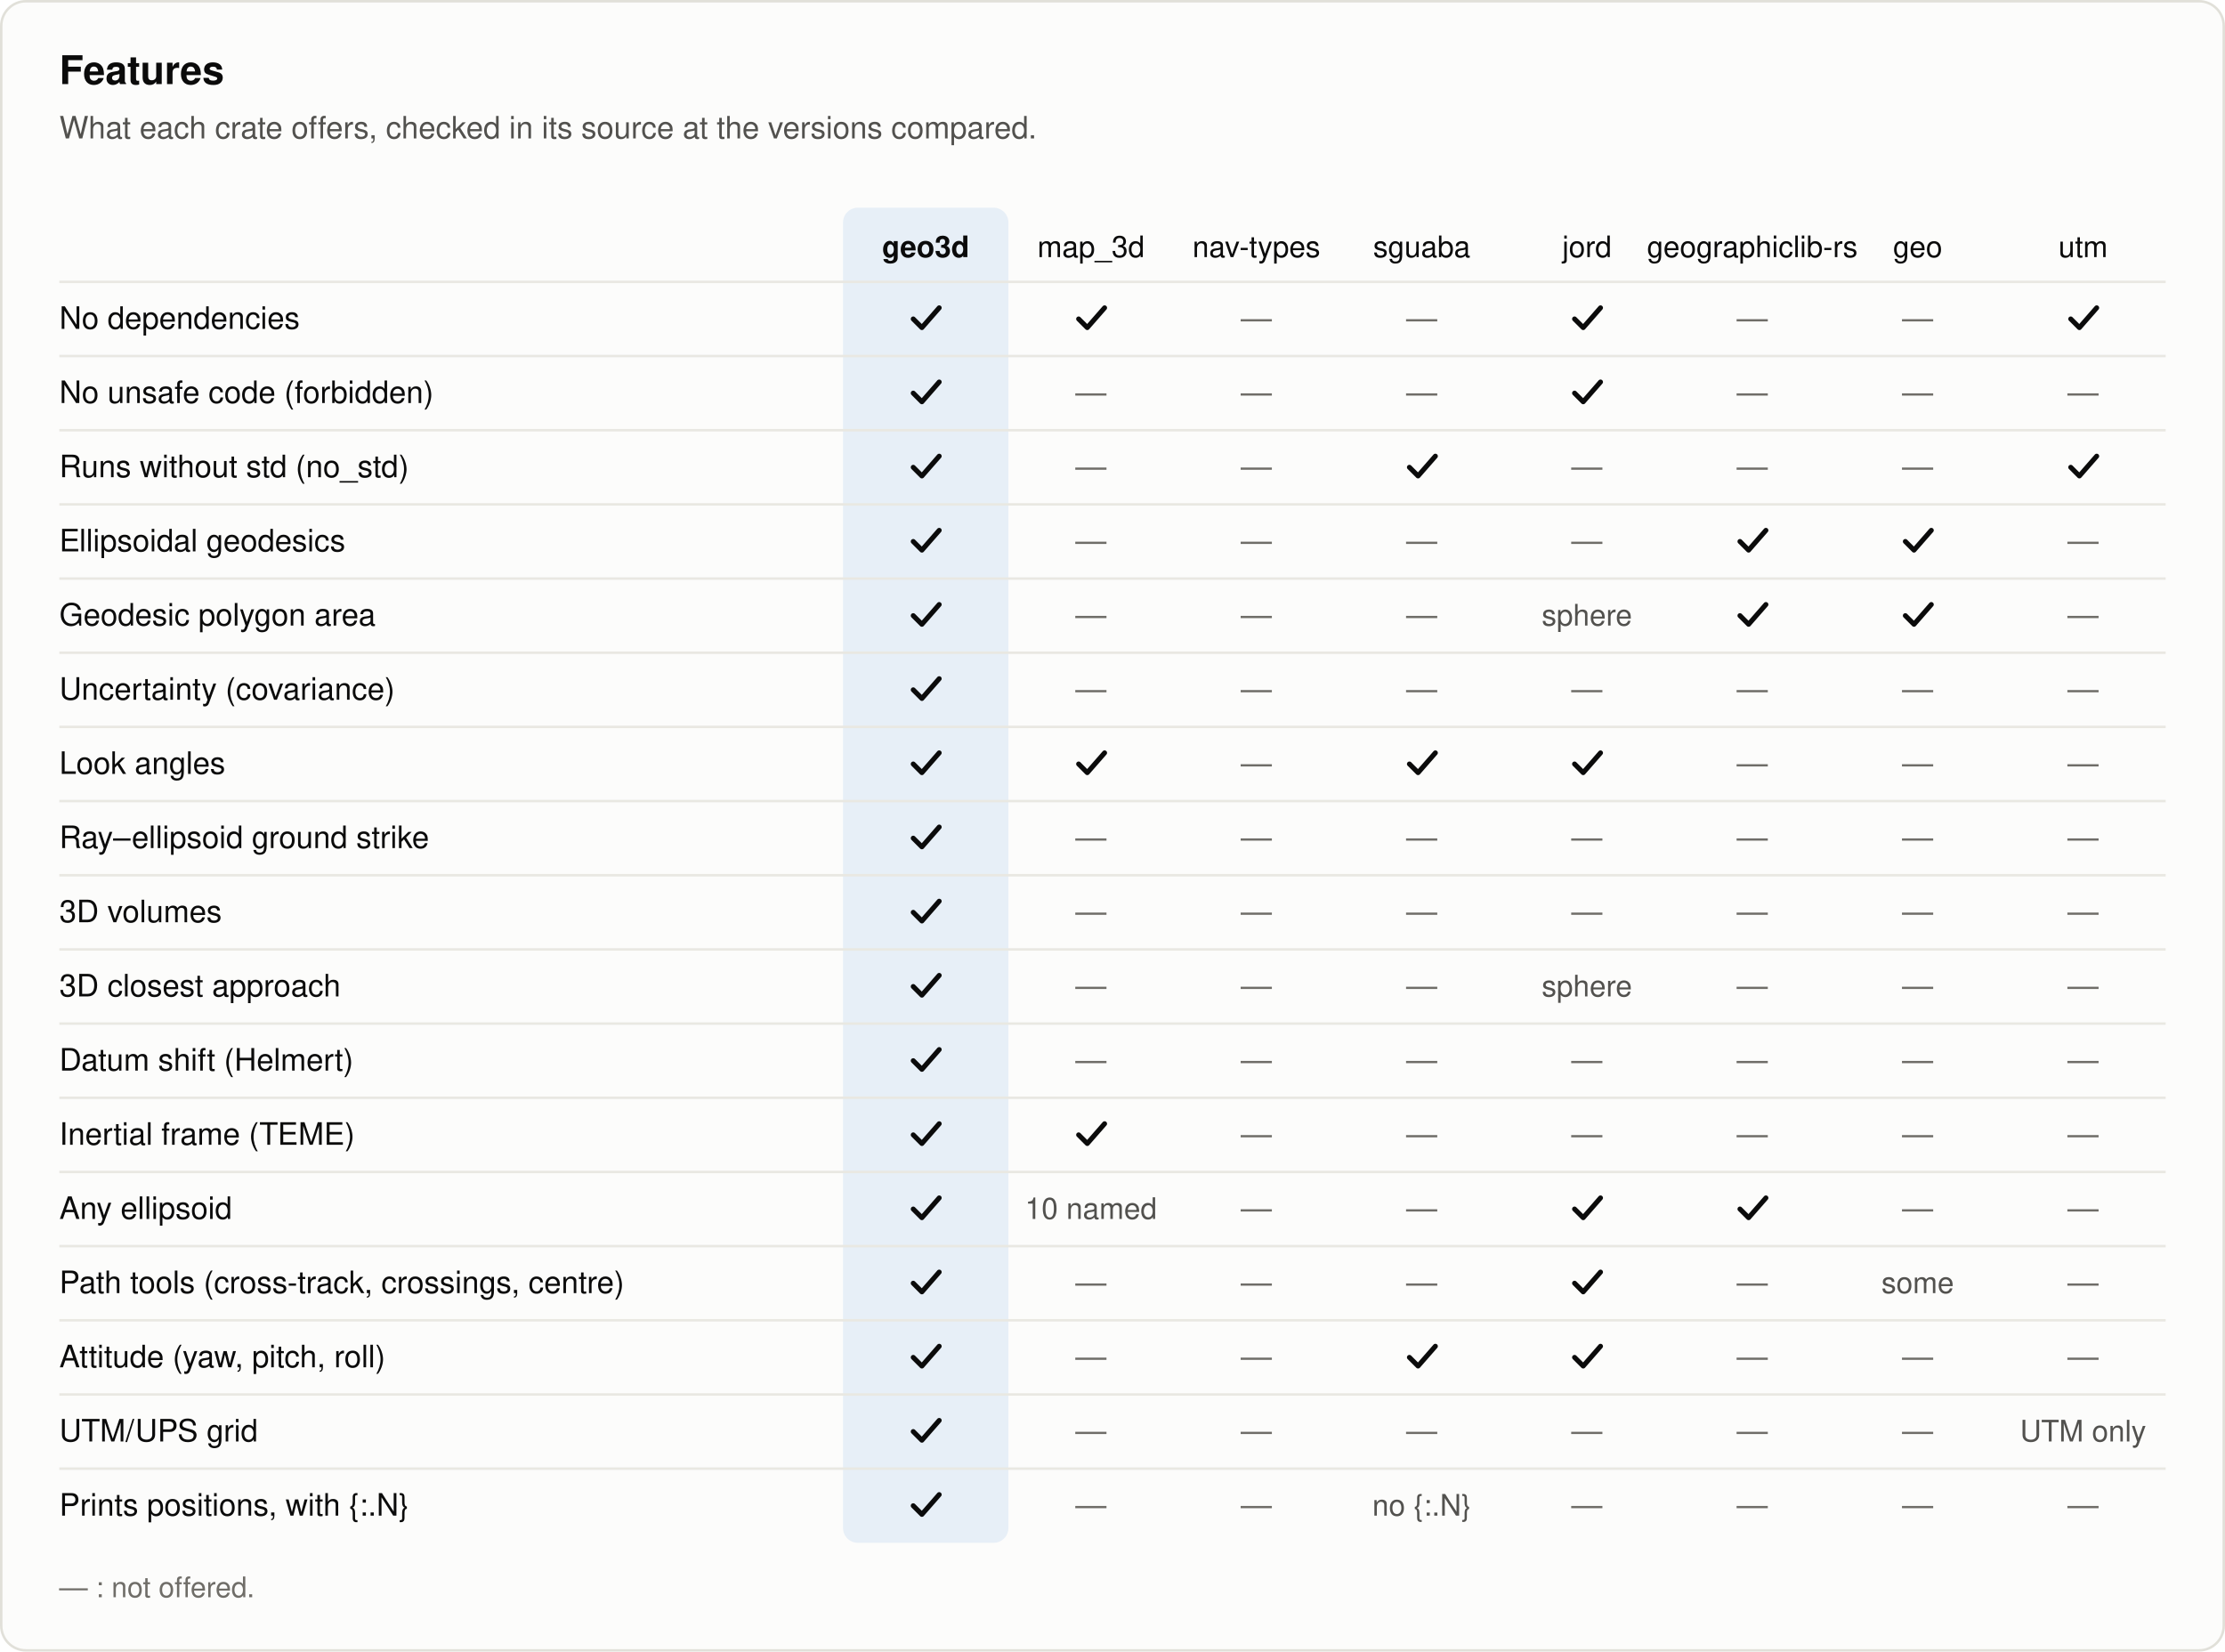
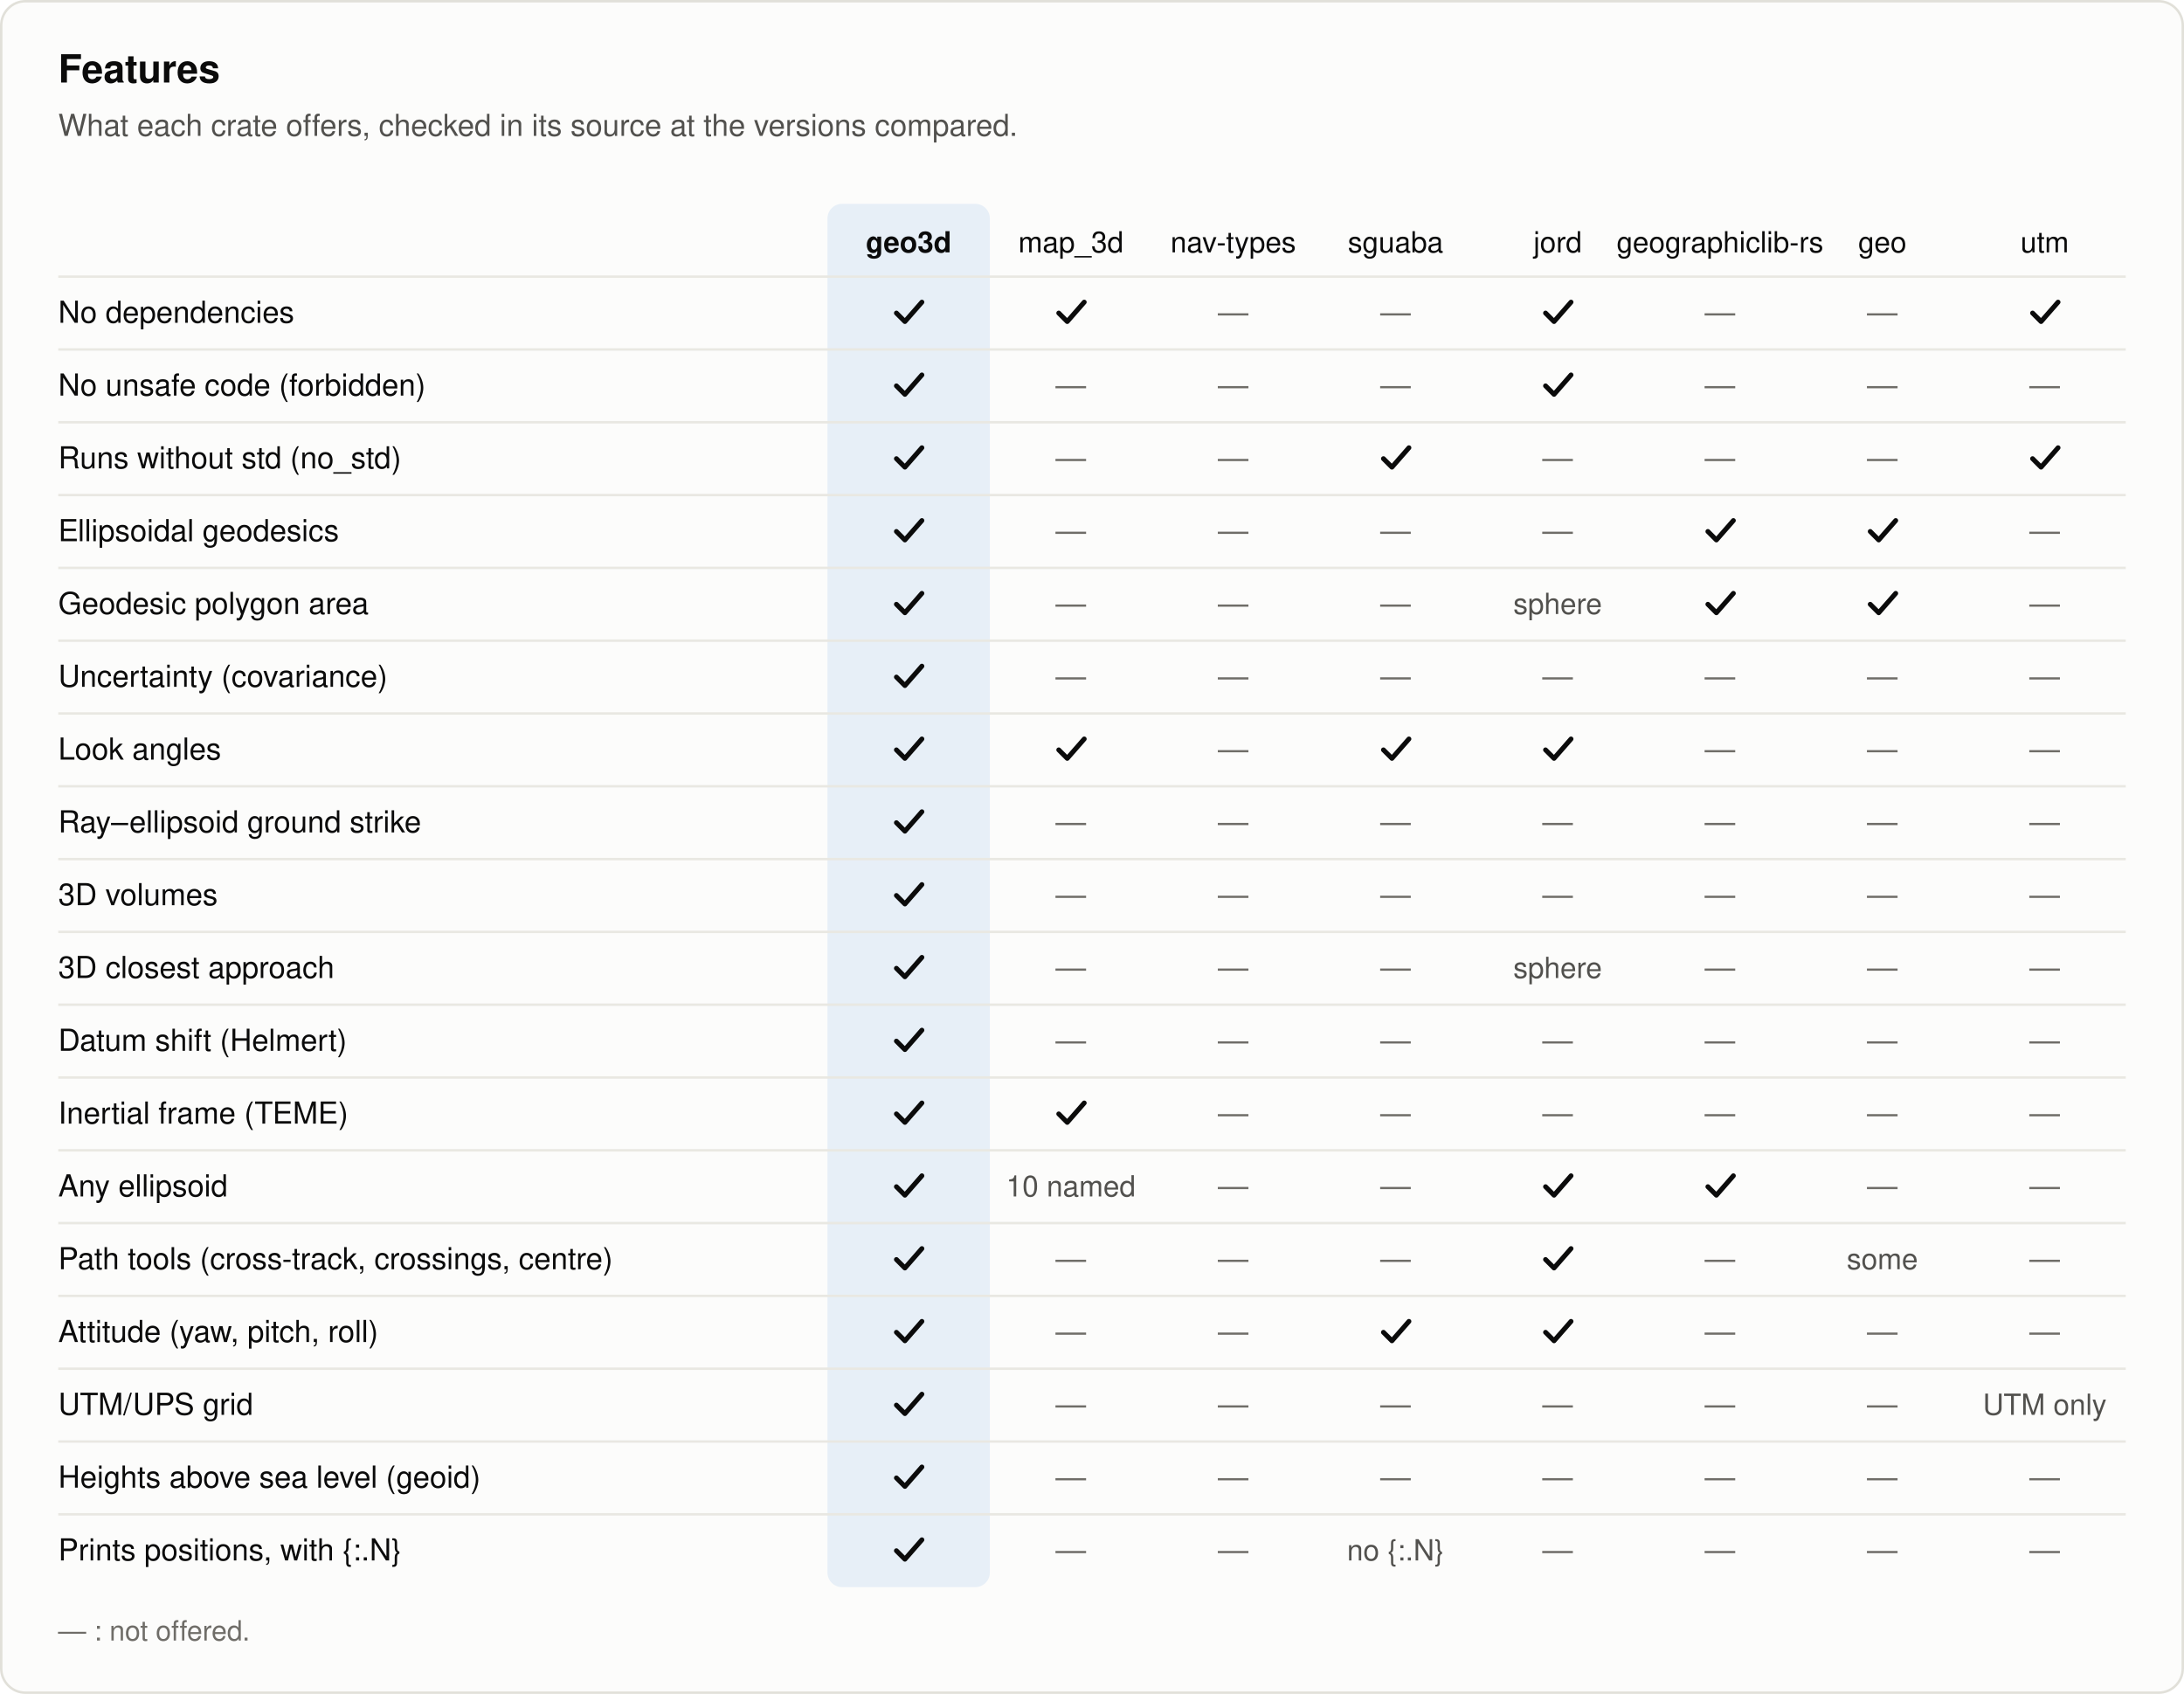
- <svg xmlns="http://www.w3.org/2000/svg" width="900" height="668" viewBox="0 0 900 668" font-family="system-ui, -apple-system, 'Segoe UI', Helvetica, Arial, sans-serif" role="img" aria-label="Feature matrix: geo3d is the only crate with ground strike, 3D volumes, closest approach, covariance and datum shifts">
-   <rect x="0.5" y="0.5" width="899" height="667" rx="10" fill="#fcfcfb" stroke="#e1e0d9" />
+ <svg xmlns="http://www.w3.org/2000/svg" width="900" height="698" viewBox="0 0 900 698" font-family="system-ui, -apple-system, 'Segoe UI', Helvetica, Arial, sans-serif" role="img" aria-label="Feature matrix: geo3d is the only crate with ground strike, 3D volumes, closest approach, covariance and datum shifts">
+   <rect x="0.5" y="0.5" width="899" height="697" rx="10" fill="#fcfcfb" stroke="#e1e0d9" />
  <text x="24.0" y="34.0" font-size="16" font-weight="600" fill="#0b0b0b" text-anchor="start">Features</text>
  <text x="24.0" y="56.0" font-size="12.5" font-weight="400" fill="#52514e" text-anchor="start">What each crate offers, checked in its source at the versions compared.</text>
-   <rect x="341.0" y="84.0" width="66.9" height="540.0" rx="6" fill="#e7eff7" />
+   <rect x="341.0" y="84.0" width="66.9" height="570.0" rx="6" fill="#e7eff7" />
  <text x="374.4" y="104.0" font-size="12" font-weight="600" fill="#0b0b0b" text-anchor="middle">geo3d</text>
  <text x="441.3" y="104.0" font-size="12" font-weight="500" fill="#0b0b0b" text-anchor="middle">map_3d</text>
  <text x="508.2" y="104.0" font-size="12" font-weight="500" fill="#0b0b0b" text-anchor="middle">nav-types</text>
  <text x="575.1" y="104.0" font-size="12" font-weight="500" fill="#0b0b0b" text-anchor="middle">sguaba</text>
  <text x="641.9" y="104.0" font-size="12" font-weight="500" fill="#0b0b0b" text-anchor="middle">jord</text>
  <text x="708.8" y="104.0" font-size="12" font-weight="500" fill="#0b0b0b" text-anchor="middle">geographiclib-rs</text>
  <text x="775.7" y="104.0" font-size="12" font-weight="500" fill="#0b0b0b" text-anchor="middle">geo</text>
  <text x="842.6" y="104.0" font-size="12" font-weight="500" fill="#0b0b0b" text-anchor="middle">utm</text>
  <line x1="24" y1="114.0" x2="876" y2="114.0" stroke="#e9e8e2" />
  <text x="24.0" y="133.0" font-size="12.5" font-weight="400" fill="#0b0b0b" text-anchor="start">No dependencies</text>
  <path d="M369.4,129.0 L372.9,132.5 L379.9,124.5" stroke="#0b0b0b" stroke-width="2" fill="none" stroke-linecap="round" stroke-linejoin="round" />
  <path d="M436.3,129.0 L439.8,132.5 L446.8,124.5" stroke="#0b0b0b" stroke-width="2" fill="none" stroke-linecap="round" stroke-linejoin="round" />
  <text x="508.2" y="133.0" font-size="12.5" font-weight="400" fill="#6f6d68" text-anchor="middle">—</text>
  <text x="575.1" y="133.0" font-size="12.5" font-weight="400" fill="#6f6d68" text-anchor="middle">—</text>
  <path d="M636.9,129.0 L640.4,132.5 L647.4,124.5" stroke="#0b0b0b" stroke-width="2" fill="none" stroke-linecap="round" stroke-linejoin="round" />
  <text x="708.8" y="133.0" font-size="12.5" font-weight="400" fill="#6f6d68" text-anchor="middle">—</text>
  <text x="775.7" y="133.0" font-size="12.5" font-weight="400" fill="#6f6d68" text-anchor="middle">—</text>
  <path d="M837.6,129.0 L841.1,132.5 L848.1,124.5" stroke="#0b0b0b" stroke-width="2" fill="none" stroke-linecap="round" stroke-linejoin="round" />
  <line x1="24" y1="144.0" x2="876" y2="144.0" stroke="#e9e8e2" />
  <text x="24.0" y="163.0" font-size="12.5" font-weight="400" fill="#0b0b0b" text-anchor="start">No unsafe code (forbidden)</text>
  <path d="M369.4,159.0 L372.9,162.5 L379.9,154.5" stroke="#0b0b0b" stroke-width="2" fill="none" stroke-linecap="round" stroke-linejoin="round" />
  <text x="441.3" y="163.0" font-size="12.5" font-weight="400" fill="#6f6d68" text-anchor="middle">—</text>
  <text x="508.2" y="163.0" font-size="12.5" font-weight="400" fill="#6f6d68" text-anchor="middle">—</text>
  <text x="575.1" y="163.0" font-size="12.5" font-weight="400" fill="#6f6d68" text-anchor="middle">—</text>
  <path d="M636.9,159.0 L640.4,162.5 L647.4,154.5" stroke="#0b0b0b" stroke-width="2" fill="none" stroke-linecap="round" stroke-linejoin="round" />
  <text x="708.8" y="163.0" font-size="12.5" font-weight="400" fill="#6f6d68" text-anchor="middle">—</text>
  <text x="775.7" y="163.0" font-size="12.5" font-weight="400" fill="#6f6d68" text-anchor="middle">—</text>
  <text x="842.6" y="163.0" font-size="12.5" font-weight="400" fill="#6f6d68" text-anchor="middle">—</text>
  <line x1="24" y1="174.0" x2="876" y2="174.0" stroke="#e9e8e2" />
  <text x="24.0" y="193.0" font-size="12.5" font-weight="400" fill="#0b0b0b" text-anchor="start">Runs without std (no_std)</text>
  <path d="M369.4,189.0 L372.9,192.5 L379.9,184.5" stroke="#0b0b0b" stroke-width="2" fill="none" stroke-linecap="round" stroke-linejoin="round" />
  <text x="441.3" y="193.0" font-size="12.5" font-weight="400" fill="#6f6d68" text-anchor="middle">—</text>
  <text x="508.2" y="193.0" font-size="12.5" font-weight="400" fill="#6f6d68" text-anchor="middle">—</text>
  <path d="M570.1,189.0 L573.6,192.5 L580.6,184.5" stroke="#0b0b0b" stroke-width="2" fill="none" stroke-linecap="round" stroke-linejoin="round" />
  <text x="641.9" y="193.0" font-size="12.5" font-weight="400" fill="#6f6d68" text-anchor="middle">—</text>
  <text x="708.8" y="193.0" font-size="12.5" font-weight="400" fill="#6f6d68" text-anchor="middle">—</text>
  <text x="775.7" y="193.0" font-size="12.5" font-weight="400" fill="#6f6d68" text-anchor="middle">—</text>
  <path d="M837.6,189.0 L841.1,192.5 L848.1,184.5" stroke="#0b0b0b" stroke-width="2" fill="none" stroke-linecap="round" stroke-linejoin="round" />
  <line x1="24" y1="204.0" x2="876" y2="204.0" stroke="#e9e8e2" />
  <text x="24.0" y="223.0" font-size="12.5" font-weight="400" fill="#0b0b0b" text-anchor="start">Ellipsoidal geodesics</text>
  <path d="M369.4,219.0 L372.9,222.5 L379.9,214.5" stroke="#0b0b0b" stroke-width="2" fill="none" stroke-linecap="round" stroke-linejoin="round" />
  <text x="441.3" y="223.0" font-size="12.5" font-weight="400" fill="#6f6d68" text-anchor="middle">—</text>
  <text x="508.2" y="223.0" font-size="12.5" font-weight="400" fill="#6f6d68" text-anchor="middle">—</text>
  <text x="575.1" y="223.0" font-size="12.5" font-weight="400" fill="#6f6d68" text-anchor="middle">—</text>
  <text x="641.9" y="223.0" font-size="12.5" font-weight="400" fill="#6f6d68" text-anchor="middle">—</text>
  <path d="M703.8,219.0 L707.3,222.5 L714.3,214.5" stroke="#0b0b0b" stroke-width="2" fill="none" stroke-linecap="round" stroke-linejoin="round" />
  <path d="M770.7,219.0 L774.2,222.5 L781.2,214.5" stroke="#0b0b0b" stroke-width="2" fill="none" stroke-linecap="round" stroke-linejoin="round" />
  <text x="842.6" y="223.0" font-size="12.5" font-weight="400" fill="#6f6d68" text-anchor="middle">—</text>
  <line x1="24" y1="234.0" x2="876" y2="234.0" stroke="#e9e8e2" />
  <text x="24.0" y="253.0" font-size="12.5" font-weight="400" fill="#0b0b0b" text-anchor="start">Geodesic polygon area</text>
  <path d="M369.4,249.0 L372.9,252.5 L379.9,244.5" stroke="#0b0b0b" stroke-width="2" fill="none" stroke-linecap="round" stroke-linejoin="round" />
  <text x="441.3" y="253.0" font-size="12.5" font-weight="400" fill="#6f6d68" text-anchor="middle">—</text>
  <text x="508.2" y="253.0" font-size="12.5" font-weight="400" fill="#6f6d68" text-anchor="middle">—</text>
  <text x="575.1" y="253.0" font-size="12.5" font-weight="400" fill="#6f6d68" text-anchor="middle">—</text>
  <text x="641.9" y="253.0" font-size="12" font-weight="500" fill="#52514e" text-anchor="middle">sphere</text>
  <path d="M703.8,249.0 L707.3,252.5 L714.3,244.5" stroke="#0b0b0b" stroke-width="2" fill="none" stroke-linecap="round" stroke-linejoin="round" />
  <path d="M770.7,249.0 L774.2,252.5 L781.2,244.5" stroke="#0b0b0b" stroke-width="2" fill="none" stroke-linecap="round" stroke-linejoin="round" />
  <text x="842.6" y="253.0" font-size="12.5" font-weight="400" fill="#6f6d68" text-anchor="middle">—</text>
  <line x1="24" y1="264.0" x2="876" y2="264.0" stroke="#e9e8e2" />
  <text x="24.0" y="283.0" font-size="12.5" font-weight="400" fill="#0b0b0b" text-anchor="start">Uncertainty (covariance)</text>
  <path d="M369.4,279.0 L372.9,282.5 L379.9,274.5" stroke="#0b0b0b" stroke-width="2" fill="none" stroke-linecap="round" stroke-linejoin="round" />
  <text x="441.3" y="283.0" font-size="12.5" font-weight="400" fill="#6f6d68" text-anchor="middle">—</text>
  <text x="508.2" y="283.0" font-size="12.5" font-weight="400" fill="#6f6d68" text-anchor="middle">—</text>
  <text x="575.1" y="283.0" font-size="12.5" font-weight="400" fill="#6f6d68" text-anchor="middle">—</text>
  <text x="641.9" y="283.0" font-size="12.5" font-weight="400" fill="#6f6d68" text-anchor="middle">—</text>
  <text x="708.8" y="283.0" font-size="12.5" font-weight="400" fill="#6f6d68" text-anchor="middle">—</text>
  <text x="775.7" y="283.0" font-size="12.5" font-weight="400" fill="#6f6d68" text-anchor="middle">—</text>
  <text x="842.6" y="283.0" font-size="12.5" font-weight="400" fill="#6f6d68" text-anchor="middle">—</text>
  <line x1="24" y1="294.0" x2="876" y2="294.0" stroke="#e9e8e2" />
  <text x="24.0" y="313.0" font-size="12.5" font-weight="400" fill="#0b0b0b" text-anchor="start">Look angles</text>
  <path d="M369.4,309.0 L372.9,312.5 L379.9,304.5" stroke="#0b0b0b" stroke-width="2" fill="none" stroke-linecap="round" stroke-linejoin="round" />
  <path d="M436.3,309.0 L439.8,312.5 L446.8,304.5" stroke="#0b0b0b" stroke-width="2" fill="none" stroke-linecap="round" stroke-linejoin="round" />
  <text x="508.2" y="313.0" font-size="12.5" font-weight="400" fill="#6f6d68" text-anchor="middle">—</text>
  <path d="M570.1,309.0 L573.6,312.5 L580.6,304.5" stroke="#0b0b0b" stroke-width="2" fill="none" stroke-linecap="round" stroke-linejoin="round" />
  <path d="M636.9,309.0 L640.4,312.5 L647.4,304.5" stroke="#0b0b0b" stroke-width="2" fill="none" stroke-linecap="round" stroke-linejoin="round" />
  <text x="708.8" y="313.0" font-size="12.5" font-weight="400" fill="#6f6d68" text-anchor="middle">—</text>
  <text x="775.7" y="313.0" font-size="12.5" font-weight="400" fill="#6f6d68" text-anchor="middle">—</text>
  <text x="842.6" y="313.0" font-size="12.5" font-weight="400" fill="#6f6d68" text-anchor="middle">—</text>
  <line x1="24" y1="324.0" x2="876" y2="324.0" stroke="#e9e8e2" />
  <text x="24.0" y="343.0" font-size="12.5" font-weight="400" fill="#0b0b0b" text-anchor="start">Ray–ellipsoid ground strike</text>
  <path d="M369.4,339.0 L372.9,342.5 L379.9,334.5" stroke="#0b0b0b" stroke-width="2" fill="none" stroke-linecap="round" stroke-linejoin="round" />
  <text x="441.3" y="343.0" font-size="12.5" font-weight="400" fill="#6f6d68" text-anchor="middle">—</text>
  <text x="508.2" y="343.0" font-size="12.5" font-weight="400" fill="#6f6d68" text-anchor="middle">—</text>
  <text x="575.1" y="343.0" font-size="12.5" font-weight="400" fill="#6f6d68" text-anchor="middle">—</text>
  <text x="641.9" y="343.0" font-size="12.5" font-weight="400" fill="#6f6d68" text-anchor="middle">—</text>
  <text x="708.8" y="343.0" font-size="12.5" font-weight="400" fill="#6f6d68" text-anchor="middle">—</text>
  <text x="775.7" y="343.0" font-size="12.5" font-weight="400" fill="#6f6d68" text-anchor="middle">—</text>
  <text x="842.6" y="343.0" font-size="12.5" font-weight="400" fill="#6f6d68" text-anchor="middle">—</text>
  <line x1="24" y1="354.0" x2="876" y2="354.0" stroke="#e9e8e2" />
  <text x="24.0" y="373.0" font-size="12.5" font-weight="400" fill="#0b0b0b" text-anchor="start">3D volumes</text>
  <path d="M369.4,369.0 L372.9,372.5 L379.9,364.5" stroke="#0b0b0b" stroke-width="2" fill="none" stroke-linecap="round" stroke-linejoin="round" />
  <text x="441.3" y="373.0" font-size="12.5" font-weight="400" fill="#6f6d68" text-anchor="middle">—</text>
  <text x="508.2" y="373.0" font-size="12.5" font-weight="400" fill="#6f6d68" text-anchor="middle">—</text>
  <text x="575.1" y="373.0" font-size="12.5" font-weight="400" fill="#6f6d68" text-anchor="middle">—</text>
  <text x="641.9" y="373.0" font-size="12.5" font-weight="400" fill="#6f6d68" text-anchor="middle">—</text>
  <text x="708.8" y="373.0" font-size="12.5" font-weight="400" fill="#6f6d68" text-anchor="middle">—</text>
  <text x="775.7" y="373.0" font-size="12.5" font-weight="400" fill="#6f6d68" text-anchor="middle">—</text>
  <text x="842.6" y="373.0" font-size="12.5" font-weight="400" fill="#6f6d68" text-anchor="middle">—</text>
  <line x1="24" y1="384.0" x2="876" y2="384.0" stroke="#e9e8e2" />
  <text x="24.0" y="403.0" font-size="12.5" font-weight="400" fill="#0b0b0b" text-anchor="start">3D closest approach</text>
  <path d="M369.4,399.0 L372.9,402.5 L379.9,394.5" stroke="#0b0b0b" stroke-width="2" fill="none" stroke-linecap="round" stroke-linejoin="round" />
  <text x="441.3" y="403.0" font-size="12.5" font-weight="400" fill="#6f6d68" text-anchor="middle">—</text>
  <text x="508.2" y="403.0" font-size="12.5" font-weight="400" fill="#6f6d68" text-anchor="middle">—</text>
  <text x="575.1" y="403.0" font-size="12.5" font-weight="400" fill="#6f6d68" text-anchor="middle">—</text>
  <text x="641.9" y="403.0" font-size="12" font-weight="500" fill="#52514e" text-anchor="middle">sphere</text>
  <text x="708.8" y="403.0" font-size="12.5" font-weight="400" fill="#6f6d68" text-anchor="middle">—</text>
  <text x="775.7" y="403.0" font-size="12.5" font-weight="400" fill="#6f6d68" text-anchor="middle">—</text>
  <text x="842.6" y="403.0" font-size="12.5" font-weight="400" fill="#6f6d68" text-anchor="middle">—</text>
  <line x1="24" y1="414.0" x2="876" y2="414.0" stroke="#e9e8e2" />
  <text x="24.0" y="433.0" font-size="12.5" font-weight="400" fill="#0b0b0b" text-anchor="start">Datum shift (Helmert)</text>
  <path d="M369.4,429.0 L372.9,432.5 L379.9,424.5" stroke="#0b0b0b" stroke-width="2" fill="none" stroke-linecap="round" stroke-linejoin="round" />
  <text x="441.3" y="433.0" font-size="12.5" font-weight="400" fill="#6f6d68" text-anchor="middle">—</text>
  <text x="508.2" y="433.0" font-size="12.5" font-weight="400" fill="#6f6d68" text-anchor="middle">—</text>
  <text x="575.1" y="433.0" font-size="12.5" font-weight="400" fill="#6f6d68" text-anchor="middle">—</text>
  <text x="641.9" y="433.0" font-size="12.5" font-weight="400" fill="#6f6d68" text-anchor="middle">—</text>
  <text x="708.8" y="433.0" font-size="12.5" font-weight="400" fill="#6f6d68" text-anchor="middle">—</text>
  <text x="775.7" y="433.0" font-size="12.5" font-weight="400" fill="#6f6d68" text-anchor="middle">—</text>
  <text x="842.6" y="433.0" font-size="12.5" font-weight="400" fill="#6f6d68" text-anchor="middle">—</text>
  <line x1="24" y1="444.0" x2="876" y2="444.0" stroke="#e9e8e2" />
  <text x="24.0" y="463.0" font-size="12.5" font-weight="400" fill="#0b0b0b" text-anchor="start">Inertial frame (TEME)</text>
  <path d="M369.4,459.0 L372.9,462.5 L379.9,454.5" stroke="#0b0b0b" stroke-width="2" fill="none" stroke-linecap="round" stroke-linejoin="round" />
  <path d="M436.3,459.0 L439.8,462.5 L446.8,454.5" stroke="#0b0b0b" stroke-width="2" fill="none" stroke-linecap="round" stroke-linejoin="round" />
  <text x="508.2" y="463.0" font-size="12.5" font-weight="400" fill="#6f6d68" text-anchor="middle">—</text>
  <text x="575.1" y="463.0" font-size="12.5" font-weight="400" fill="#6f6d68" text-anchor="middle">—</text>
  <text x="641.9" y="463.0" font-size="12.5" font-weight="400" fill="#6f6d68" text-anchor="middle">—</text>
  <text x="708.8" y="463.0" font-size="12.5" font-weight="400" fill="#6f6d68" text-anchor="middle">—</text>
  <text x="775.7" y="463.0" font-size="12.5" font-weight="400" fill="#6f6d68" text-anchor="middle">—</text>
  <text x="842.6" y="463.0" font-size="12.5" font-weight="400" fill="#6f6d68" text-anchor="middle">—</text>
  <line x1="24" y1="474.0" x2="876" y2="474.0" stroke="#e9e8e2" />
  <text x="24.0" y="493.0" font-size="12.5" font-weight="400" fill="#0b0b0b" text-anchor="start">Any ellipsoid</text>
  <path d="M369.4,489.0 L372.9,492.5 L379.9,484.5" stroke="#0b0b0b" stroke-width="2" fill="none" stroke-linecap="round" stroke-linejoin="round" />
  <text x="441.3" y="493.0" font-size="12" font-weight="500" fill="#52514e" text-anchor="middle">10 named</text>
  <text x="508.2" y="493.0" font-size="12.5" font-weight="400" fill="#6f6d68" text-anchor="middle">—</text>
  <text x="575.1" y="493.0" font-size="12.5" font-weight="400" fill="#6f6d68" text-anchor="middle">—</text>
  <path d="M636.9,489.0 L640.4,492.5 L647.4,484.5" stroke="#0b0b0b" stroke-width="2" fill="none" stroke-linecap="round" stroke-linejoin="round" />
  <path d="M703.8,489.0 L707.3,492.5 L714.3,484.5" stroke="#0b0b0b" stroke-width="2" fill="none" stroke-linecap="round" stroke-linejoin="round" />
  <text x="775.7" y="493.0" font-size="12.5" font-weight="400" fill="#6f6d68" text-anchor="middle">—</text>
  <text x="842.6" y="493.0" font-size="12.5" font-weight="400" fill="#6f6d68" text-anchor="middle">—</text>
  <line x1="24" y1="504.0" x2="876" y2="504.0" stroke="#e9e8e2" />
  <text x="24.0" y="523.0" font-size="12.5" font-weight="400" fill="#0b0b0b" text-anchor="start">Path tools (cross-track, crossings, centre)</text>
  <path d="M369.4,519.0 L372.9,522.5 L379.9,514.5" stroke="#0b0b0b" stroke-width="2" fill="none" stroke-linecap="round" stroke-linejoin="round" />
  <text x="441.3" y="523.0" font-size="12.5" font-weight="400" fill="#6f6d68" text-anchor="middle">—</text>
  <text x="508.2" y="523.0" font-size="12.5" font-weight="400" fill="#6f6d68" text-anchor="middle">—</text>
  <text x="575.1" y="523.0" font-size="12.5" font-weight="400" fill="#6f6d68" text-anchor="middle">—</text>
  <path d="M636.9,519.0 L640.4,522.5 L647.4,514.5" stroke="#0b0b0b" stroke-width="2" fill="none" stroke-linecap="round" stroke-linejoin="round" />
  <text x="708.8" y="523.0" font-size="12.5" font-weight="400" fill="#6f6d68" text-anchor="middle">—</text>
  <text x="775.7" y="523.0" font-size="12" font-weight="500" fill="#52514e" text-anchor="middle">some</text>
  <text x="842.6" y="523.0" font-size="12.5" font-weight="400" fill="#6f6d68" text-anchor="middle">—</text>
  <line x1="24" y1="534.0" x2="876" y2="534.0" stroke="#e9e8e2" />
  <text x="24.0" y="553.0" font-size="12.5" font-weight="400" fill="#0b0b0b" text-anchor="start">Attitude (yaw, pitch, roll)</text>
  <path d="M369.4,549.0 L372.9,552.5 L379.9,544.5" stroke="#0b0b0b" stroke-width="2" fill="none" stroke-linecap="round" stroke-linejoin="round" />
  <text x="441.3" y="553.0" font-size="12.5" font-weight="400" fill="#6f6d68" text-anchor="middle">—</text>
  <text x="508.2" y="553.0" font-size="12.5" font-weight="400" fill="#6f6d68" text-anchor="middle">—</text>
  <path d="M570.1,549.0 L573.6,552.5 L580.6,544.5" stroke="#0b0b0b" stroke-width="2" fill="none" stroke-linecap="round" stroke-linejoin="round" />
  <path d="M636.9,549.0 L640.4,552.5 L647.4,544.5" stroke="#0b0b0b" stroke-width="2" fill="none" stroke-linecap="round" stroke-linejoin="round" />
  <text x="708.8" y="553.0" font-size="12.5" font-weight="400" fill="#6f6d68" text-anchor="middle">—</text>
  <text x="775.7" y="553.0" font-size="12.5" font-weight="400" fill="#6f6d68" text-anchor="middle">—</text>
  <text x="842.6" y="553.0" font-size="12.5" font-weight="400" fill="#6f6d68" text-anchor="middle">—</text>
  <line x1="24" y1="564.0" x2="876" y2="564.0" stroke="#e9e8e2" />
  <text x="24.0" y="583.0" font-size="12.5" font-weight="400" fill="#0b0b0b" text-anchor="start">UTM/UPS grid</text>
  <path d="M369.4,579.0 L372.9,582.5 L379.9,574.5" stroke="#0b0b0b" stroke-width="2" fill="none" stroke-linecap="round" stroke-linejoin="round" />
  <text x="441.3" y="583.0" font-size="12.5" font-weight="400" fill="#6f6d68" text-anchor="middle">—</text>
  <text x="508.2" y="583.0" font-size="12.5" font-weight="400" fill="#6f6d68" text-anchor="middle">—</text>
  <text x="575.1" y="583.0" font-size="12.5" font-weight="400" fill="#6f6d68" text-anchor="middle">—</text>
  <text x="641.9" y="583.0" font-size="12.5" font-weight="400" fill="#6f6d68" text-anchor="middle">—</text>
  <text x="708.8" y="583.0" font-size="12.5" font-weight="400" fill="#6f6d68" text-anchor="middle">—</text>
  <text x="775.7" y="583.0" font-size="12.5" font-weight="400" fill="#6f6d68" text-anchor="middle">—</text>
  <text x="842.6" y="583.0" font-size="12" font-weight="500" fill="#52514e" text-anchor="middle">UTM only</text>
  <line x1="24" y1="594.0" x2="876" y2="594.0" stroke="#e9e8e2" />
-   <text x="24.0" y="613.0" font-size="12.5" font-weight="400" fill="#0b0b0b" text-anchor="start">Prints positions, with {:.N}</text>
+   <text x="24.0" y="613.0" font-size="12.5" font-weight="400" fill="#0b0b0b" text-anchor="start">Heights above sea level (geoid)</text>
  <path d="M369.4,609.0 L372.9,612.5 L379.9,604.5" stroke="#0b0b0b" stroke-width="2" fill="none" stroke-linecap="round" stroke-linejoin="round" />
  <text x="441.3" y="613.0" font-size="12.5" font-weight="400" fill="#6f6d68" text-anchor="middle">—</text>
  <text x="508.2" y="613.0" font-size="12.5" font-weight="400" fill="#6f6d68" text-anchor="middle">—</text>
-   <text x="575.1" y="613.0" font-size="12" font-weight="500" fill="#52514e" text-anchor="middle">no {:.N}</text>
+   <text x="575.1" y="613.0" font-size="12.5" font-weight="400" fill="#6f6d68" text-anchor="middle">—</text>
  <text x="641.9" y="613.0" font-size="12.5" font-weight="400" fill="#6f6d68" text-anchor="middle">—</text>
  <text x="708.8" y="613.0" font-size="12.5" font-weight="400" fill="#6f6d68" text-anchor="middle">—</text>
  <text x="775.7" y="613.0" font-size="12.5" font-weight="400" fill="#6f6d68" text-anchor="middle">—</text>
  <text x="842.6" y="613.0" font-size="12.5" font-weight="400" fill="#6f6d68" text-anchor="middle">—</text>
-   <text x="24.0" y="646.0" font-size="11.5" font-weight="400" fill="#6f6d68" text-anchor="start">— : not offered.</text>
+   <line x1="24" y1="624.0" x2="876" y2="624.0" stroke="#e9e8e2" />
+   <text x="24.0" y="643.0" font-size="12.5" font-weight="400" fill="#0b0b0b" text-anchor="start">Prints positions, with {:.N}</text>
+   <path d="M369.4,639.0 L372.9,642.5 L379.9,634.5" stroke="#0b0b0b" stroke-width="2" fill="none" stroke-linecap="round" stroke-linejoin="round" />
+   <text x="441.3" y="643.0" font-size="12.5" font-weight="400" fill="#6f6d68" text-anchor="middle">—</text>
+   <text x="508.2" y="643.0" font-size="12.5" font-weight="400" fill="#6f6d68" text-anchor="middle">—</text>
+   <text x="575.1" y="643.0" font-size="12" font-weight="500" fill="#52514e" text-anchor="middle">no {:.N}</text>
+   <text x="641.9" y="643.0" font-size="12.5" font-weight="400" fill="#6f6d68" text-anchor="middle">—</text>
+   <text x="708.8" y="643.0" font-size="12.5" font-weight="400" fill="#6f6d68" text-anchor="middle">—</text>
+   <text x="775.7" y="643.0" font-size="12.5" font-weight="400" fill="#6f6d68" text-anchor="middle">—</text>
+   <text x="842.6" y="643.0" font-size="12.5" font-weight="400" fill="#6f6d68" text-anchor="middle">—</text>
+   <text x="24.0" y="676.0" font-size="11.5" font-weight="400" fill="#6f6d68" text-anchor="start">— : not offered.</text>
</svg>
